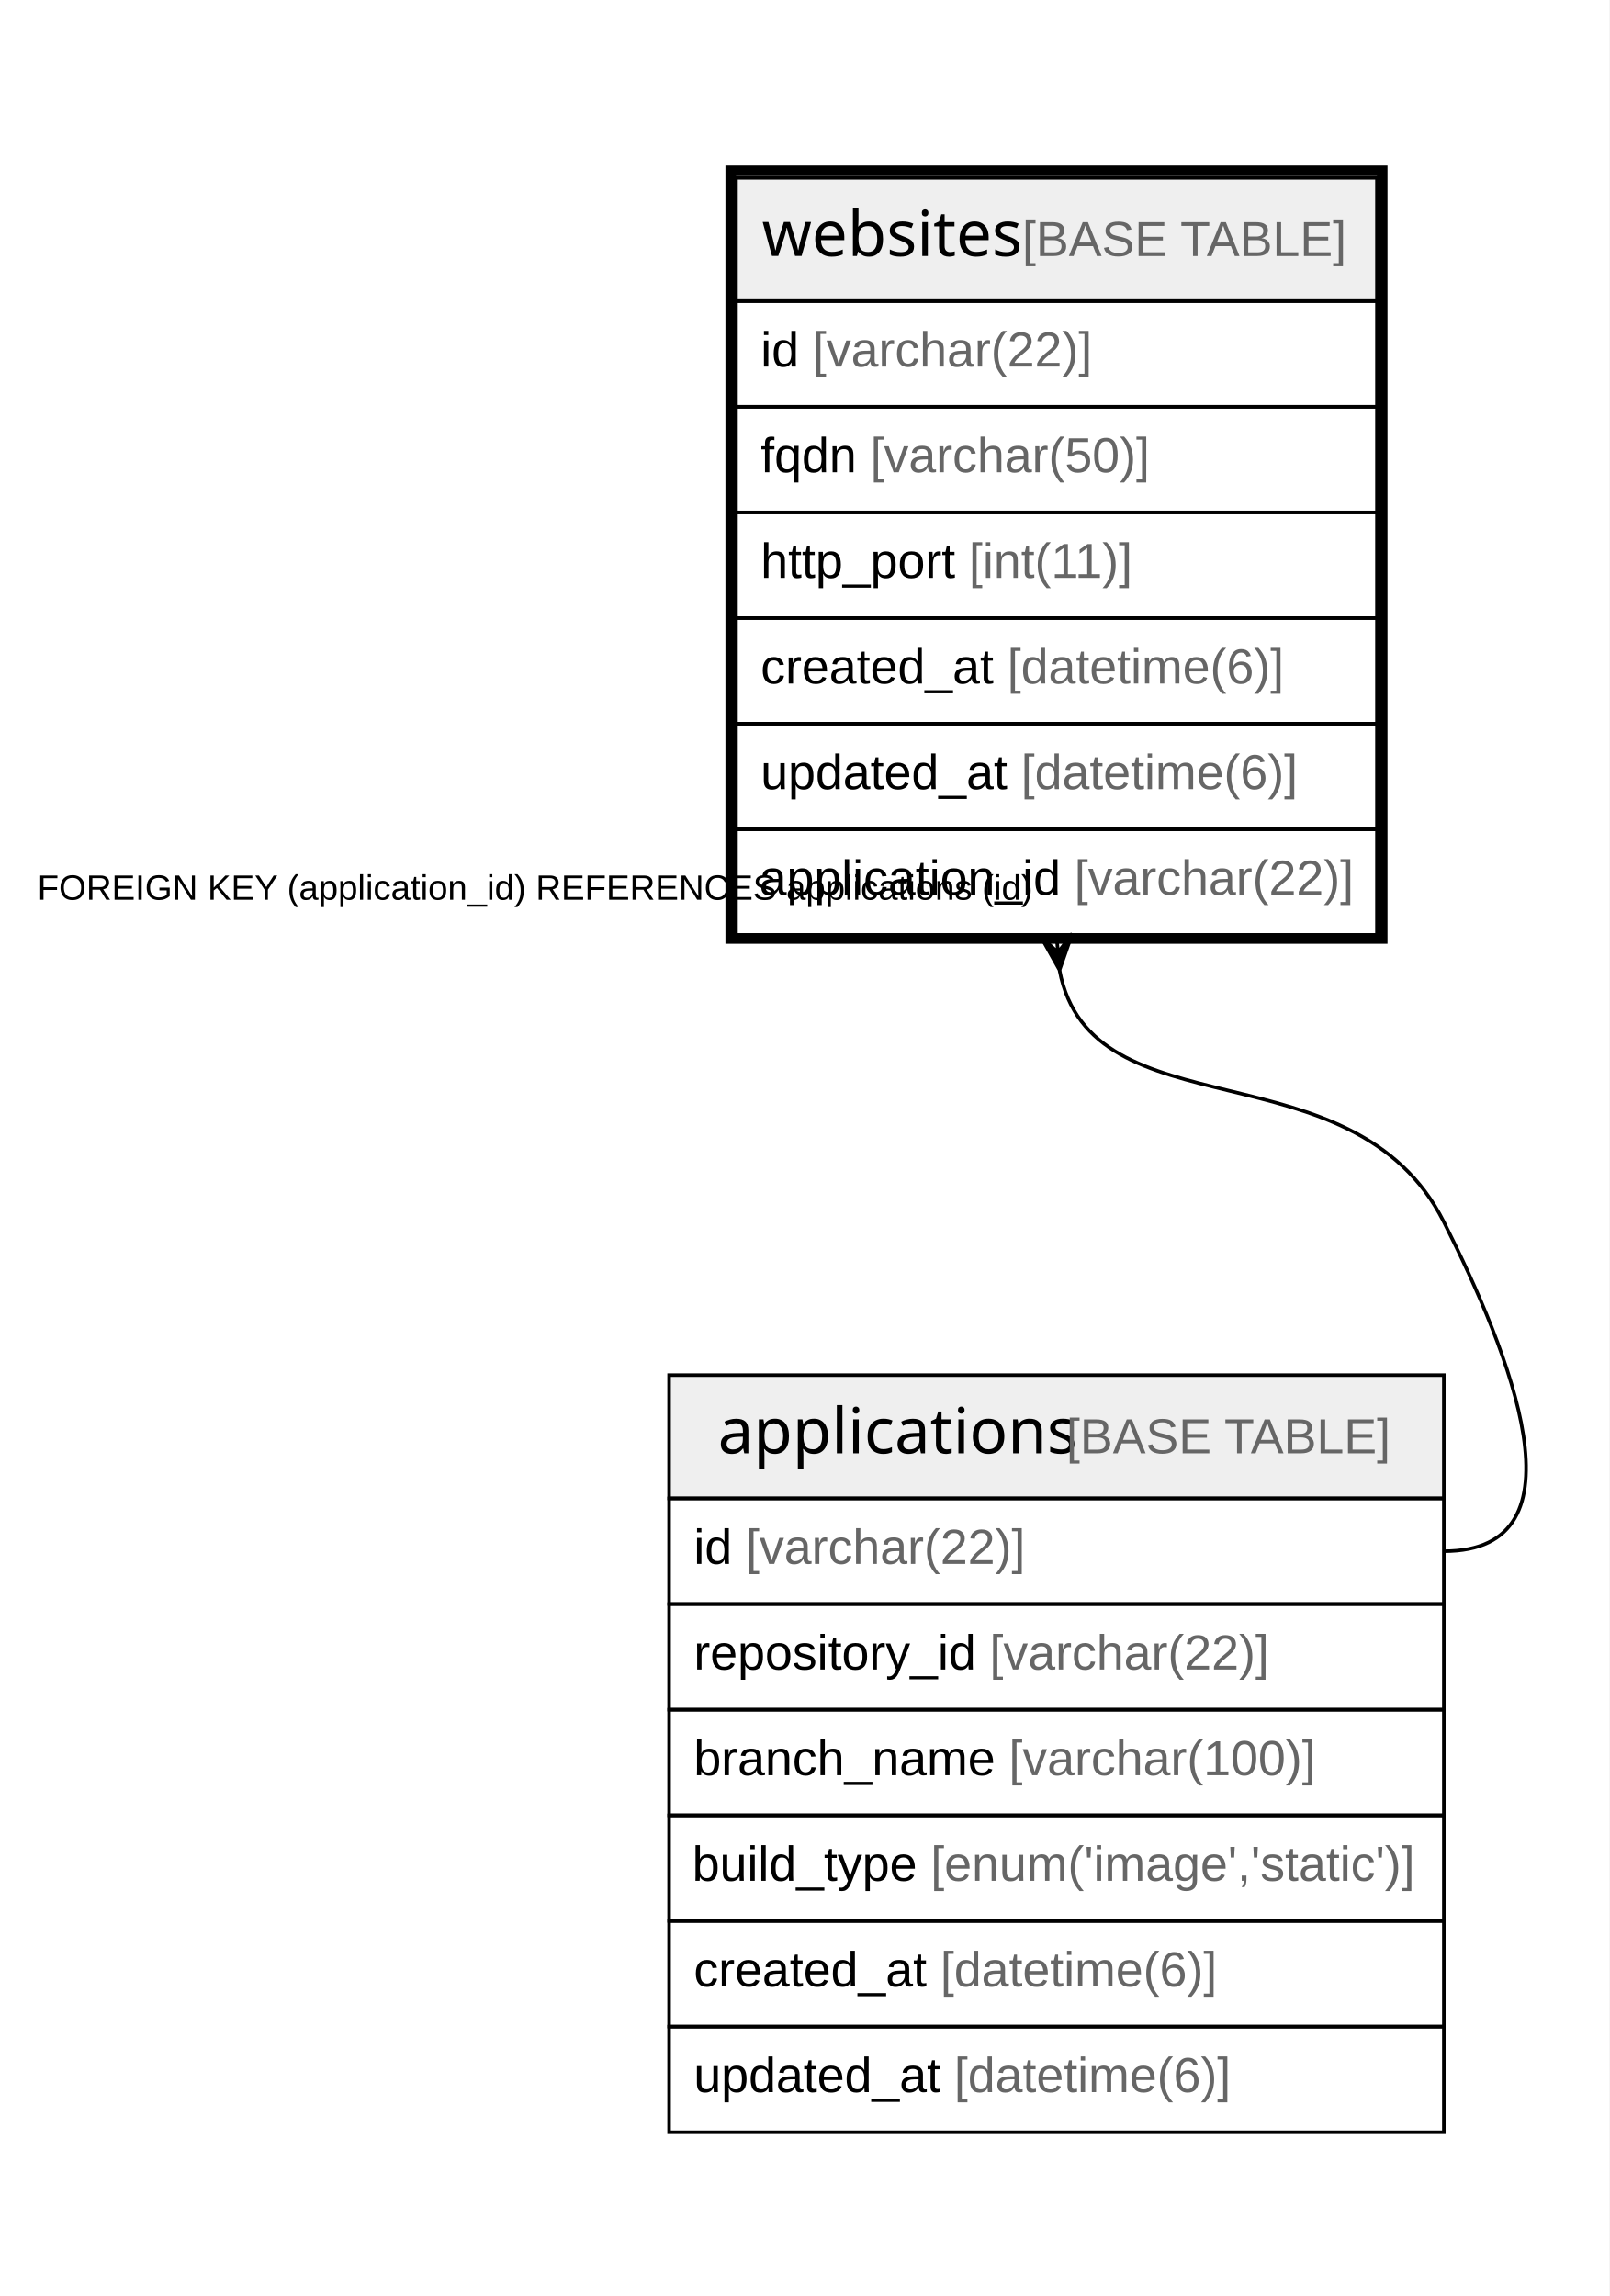
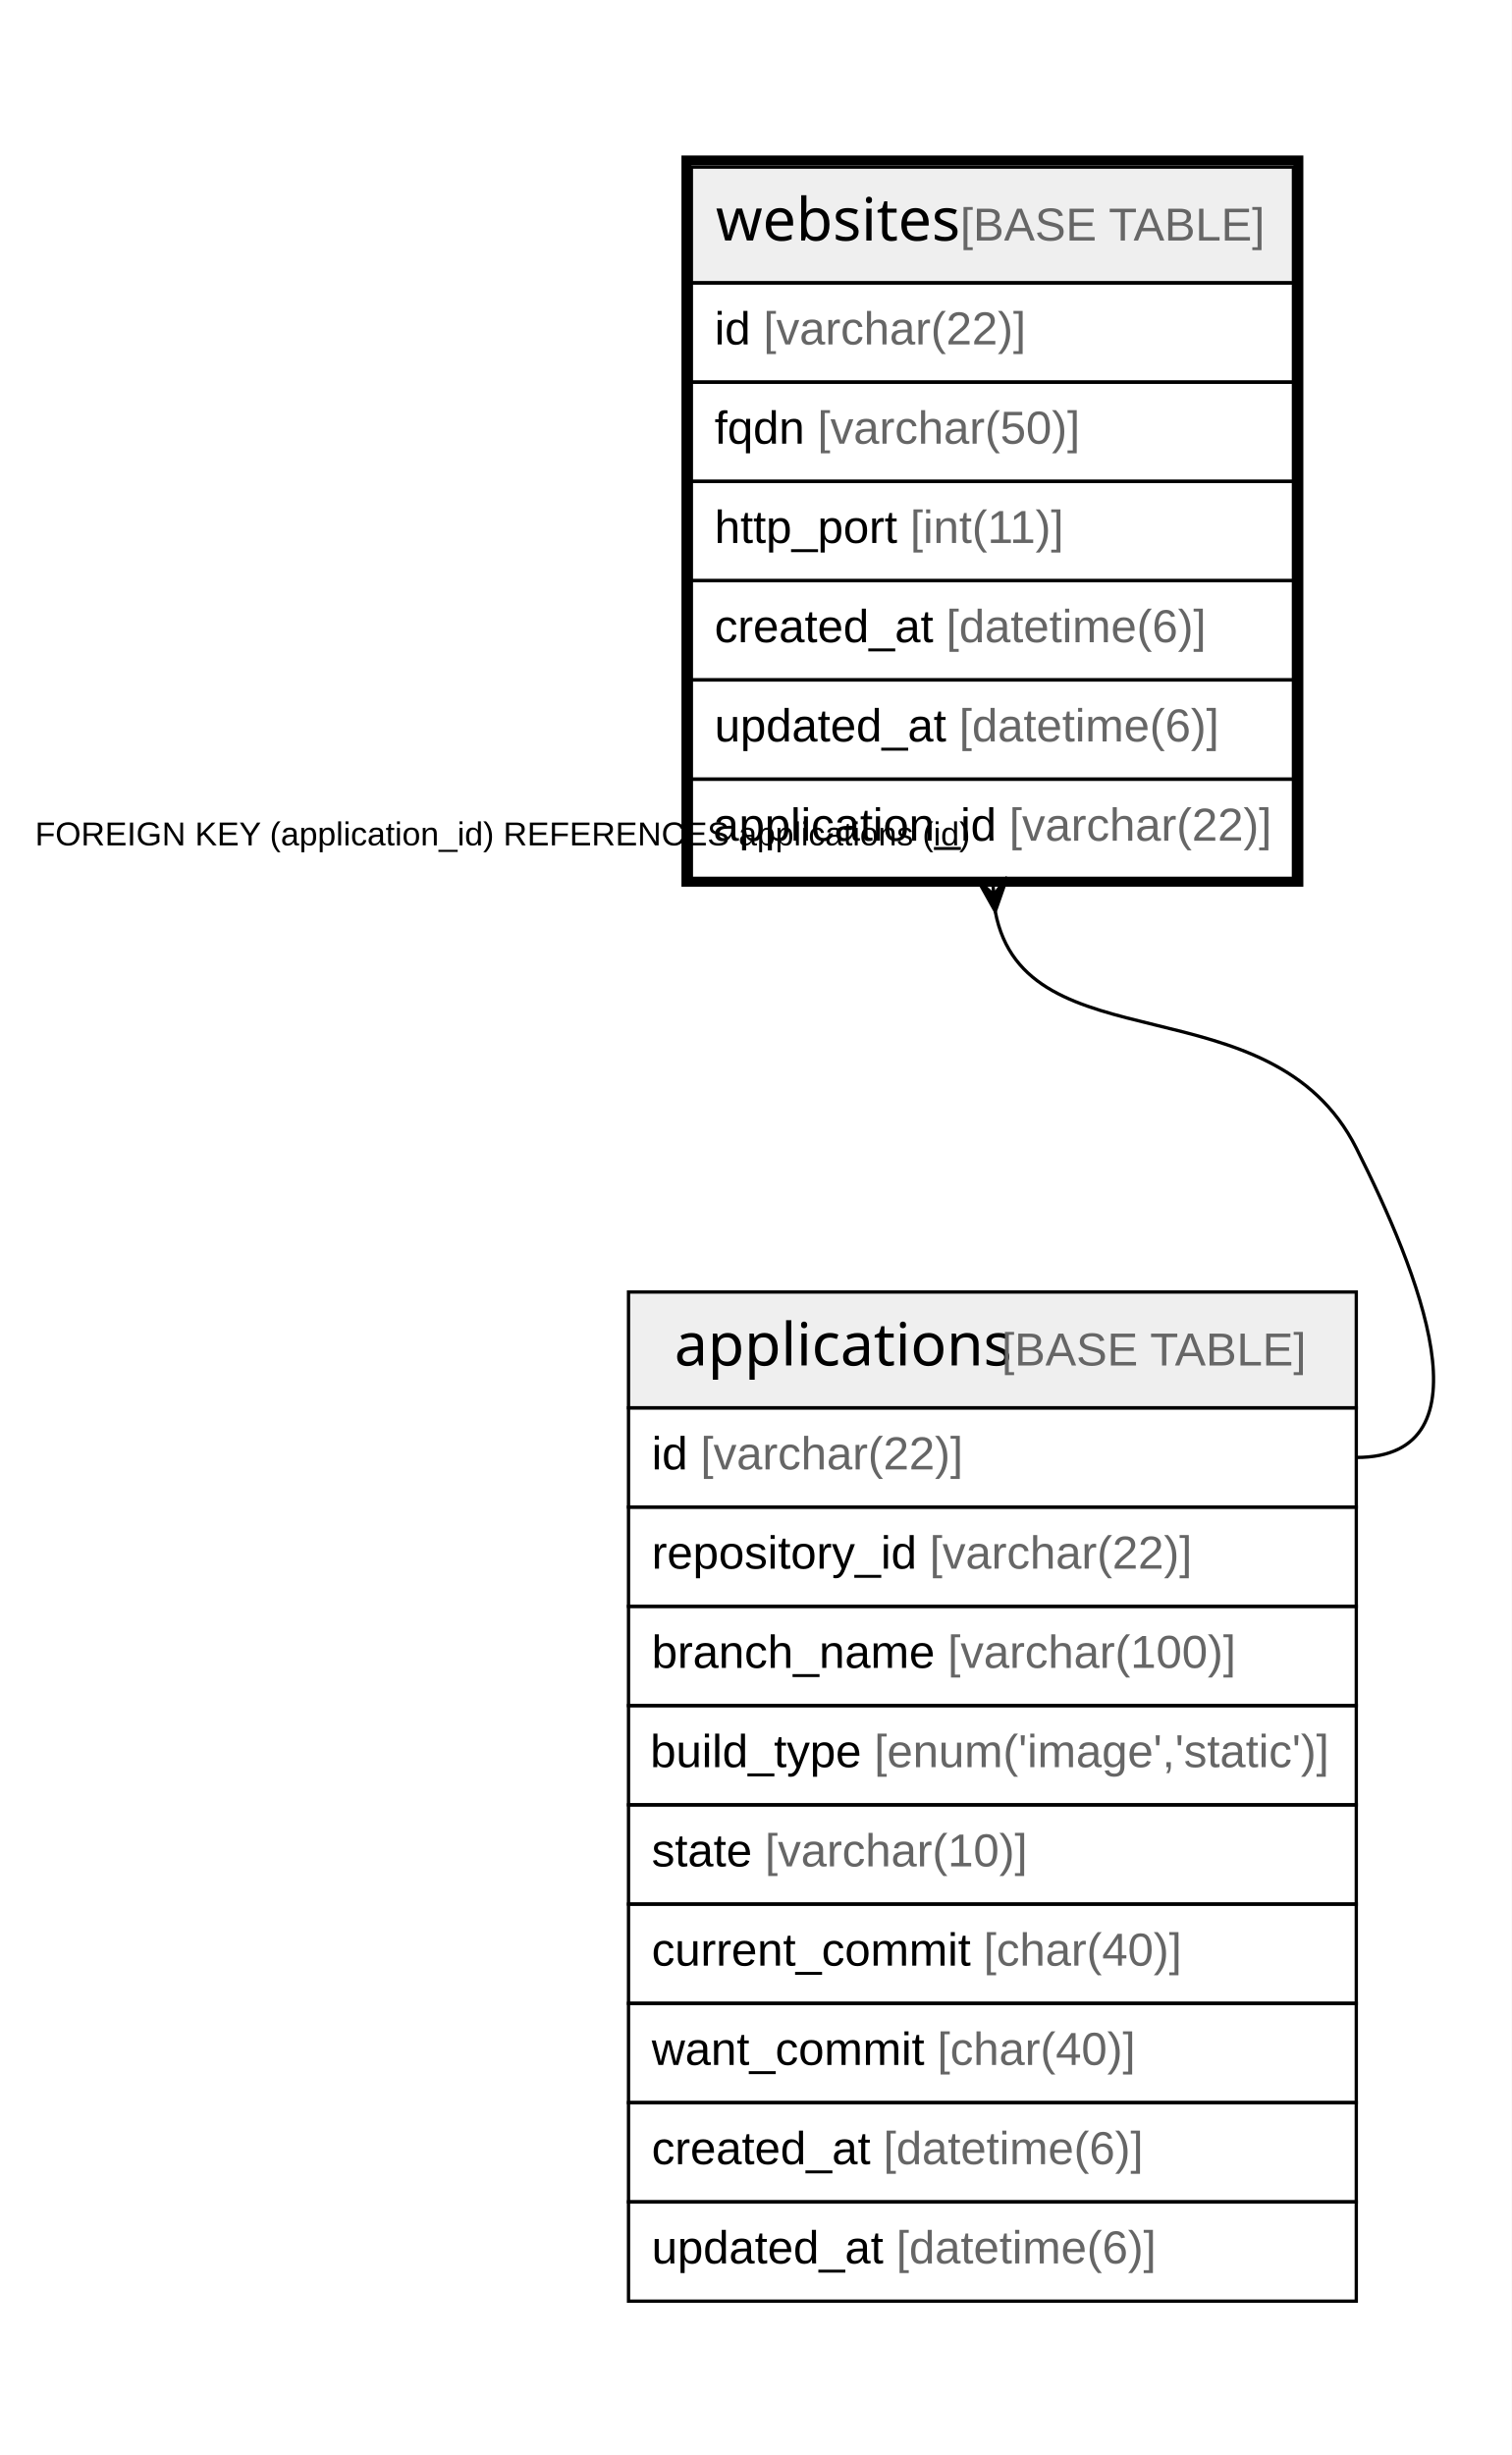
- <svg xmlns="http://www.w3.org/2000/svg" width="457pt" height="652pt" viewBox="0.00 0.00 457.00 652.00">
-   <g id="graph0" class="graph" transform="scale(1 1) rotate(0) translate(4 648)">
-     <polygon fill="#ffffff" stroke="transparent" points="-4,4 -4,-648 453,-648 453,4 -4,4" />
+ <svg xmlns="http://www.w3.org/2000/svg" width="457pt" height="742pt" viewBox="0.00 0.00 457.00 742.00">
+   <g id="graph0" class="graph" transform="scale(1 1) rotate(0) translate(4 738)">
+     <polygon fill="#ffffff" stroke="transparent" points="-4,4 -4,-738 453,-738 453,4 -4,4" />
    <g id="node1" class="node">
-       <polygon fill="#efefef" stroke="transparent" points="205,-562.5 205,-597.5 387,-597.5 387,-562.5 205,-562.5" />
-       <polygon fill="none" stroke="#000000" points="205,-562.5 205,-597.5 387,-597.5 387,-562.5 205,-562.5" />
-       <text text-anchor="start" x="212.369" y="-575.3" font-family="Arial Bold" font-size="18.00" fill="#000000">websites</text>
-       <text text-anchor="start" x="282.378" y="-575.3" font-family="Arial" font-size="14.00" fill="#000000"> </text>
-       <text text-anchor="start" x="286.268" y="-575.3" font-family="Arial" font-size="14.00" fill="#666666">[BASE TABLE]</text>
+       <polygon fill="#efefef" stroke="transparent" points="205,-652.5 205,-687.5 387,-687.5 387,-652.5 205,-652.5" />
+       <polygon fill="none" stroke="#000000" points="205,-652.5 205,-687.5 387,-687.5 387,-652.5 205,-652.5" />
+       <text text-anchor="start" x="212.369" y="-665.3" font-family="Arial Bold" font-size="18.00" fill="#000000">websites</text>
+       <text text-anchor="start" x="282.378" y="-665.3" font-family="Arial" font-size="14.00" fill="#000000"> </text>
+       <text text-anchor="start" x="286.268" y="-665.3" font-family="Arial" font-size="14.00" fill="#666666">[BASE TABLE]</text>
+       <polygon fill="none" stroke="#000000" points="205,-622.5 205,-652.5 387,-652.5 387,-622.5 205,-622.5" />
+       <text text-anchor="start" x="212" y="-633.9" font-family="Arial" font-size="14.00" fill="#000000">id </text>
+       <text text-anchor="start" x="226.78" y="-633.9" font-family="Arial" font-size="14.00" fill="#666666">[varchar(22)]</text>
+       <polygon fill="none" stroke="#000000" points="205,-592.5 205,-622.5 387,-622.5 387,-592.5 205,-592.5" />
+       <text text-anchor="start" x="212" y="-603.9" font-family="Arial" font-size="14.00" fill="#000000">fqdn </text>
+       <text text-anchor="start" x="243.129" y="-603.9" font-family="Arial" font-size="14.00" fill="#666666">[varchar(50)]</text>
+       <polygon fill="none" stroke="#000000" points="205,-562.5 205,-592.5 387,-592.5 387,-562.5 205,-562.5" />
+       <text text-anchor="start" x="212" y="-573.9" font-family="Arial" font-size="14.00" fill="#000000">http_port </text>
+       <text text-anchor="start" x="271.136" y="-573.9" font-family="Arial" font-size="14.00" fill="#666666">[int(11)]</text>
      <polygon fill="none" stroke="#000000" points="205,-532.5 205,-562.5 387,-562.5 387,-532.5 205,-532.5" />
-       <text text-anchor="start" x="212" y="-543.9" font-family="Arial" font-size="14.00" fill="#000000">id </text>
-       <text text-anchor="start" x="226.78" y="-543.9" font-family="Arial" font-size="14.00" fill="#666666">[varchar(22)]</text>
+       <text text-anchor="start" x="212" y="-543.9" font-family="Arial" font-size="14.00" fill="#000000">created_at </text>
+       <text text-anchor="start" x="282.028" y="-543.9" font-family="Arial" font-size="14.00" fill="#666666">[datetime(6)]</text>
      <polygon fill="none" stroke="#000000" points="205,-502.5 205,-532.5 387,-532.5 387,-502.5 205,-502.5" />
-       <text text-anchor="start" x="212" y="-513.9" font-family="Arial" font-size="14.00" fill="#000000">fqdn </text>
-       <text text-anchor="start" x="243.129" y="-513.9" font-family="Arial" font-size="14.00" fill="#666666">[varchar(50)]</text>
+       <text text-anchor="start" x="212" y="-513.9" font-family="Arial" font-size="14.00" fill="#000000">updated_at </text>
+       <text text-anchor="start" x="285.933" y="-513.9" font-family="Arial" font-size="14.00" fill="#666666">[datetime(6)]</text>
      <polygon fill="none" stroke="#000000" points="205,-472.5 205,-502.5 387,-502.5 387,-472.5 205,-472.5" />
-       <text text-anchor="start" x="212" y="-483.9" font-family="Arial" font-size="14.00" fill="#000000">http_port </text>
-       <text text-anchor="start" x="271.136" y="-483.9" font-family="Arial" font-size="14.00" fill="#666666">[int(11)]</text>
-       <polygon fill="none" stroke="#000000" points="205,-442.5 205,-472.5 387,-472.5 387,-442.5 205,-442.5" />
-       <text text-anchor="start" x="212" y="-453.9" font-family="Arial" font-size="14.00" fill="#000000">created_at </text>
-       <text text-anchor="start" x="282.028" y="-453.9" font-family="Arial" font-size="14.00" fill="#666666">[datetime(6)]</text>
-       <polygon fill="none" stroke="#000000" points="205,-412.5 205,-442.5 387,-442.5 387,-412.5 205,-412.5" />
-       <text text-anchor="start" x="212" y="-423.9" font-family="Arial" font-size="14.00" fill="#000000">updated_at </text>
-       <text text-anchor="start" x="285.933" y="-423.9" font-family="Arial" font-size="14.00" fill="#666666">[datetime(6)]</text>
-       <polygon fill="none" stroke="#000000" points="205,-382.5 205,-412.5 387,-412.5 387,-382.5 205,-382.5" />
-       <text text-anchor="start" x="211.597" y="-393.9" font-family="Arial" font-size="14.00" fill="#000000">application_id </text>
-       <text text-anchor="start" x="301.066" y="-393.9" font-family="Arial" font-size="14.00" fill="#666666">[varchar(22)]</text>
-       <polygon fill="none" stroke="#000000" stroke-width="3" points="203.5,-381.5 203.5,-599.5 388.5,-599.5 388.5,-381.5 203.5,-381.5" />
+       <text text-anchor="start" x="211.597" y="-483.9" font-family="Arial" font-size="14.00" fill="#000000">application_id </text>
+       <text text-anchor="start" x="301.066" y="-483.9" font-family="Arial" font-size="14.00" fill="#666666">[varchar(22)]</text>
+       <polygon fill="none" stroke="#000000" stroke-width="3" points="203.5,-471.5 203.5,-689.5 388.5,-689.5 388.5,-471.5 203.5,-471.5" />
    </g>
    <g id="node2" class="node">
-       <polygon fill="#efefef" stroke="transparent" points="186,-222.5 186,-257.5 406,-257.5 406,-222.5 186,-222.5" />
-       <polygon fill="none" stroke="#000000" points="186,-222.5 186,-257.5 406,-257.5 406,-222.5 186,-222.5" />
-       <text text-anchor="start" x="199.862" y="-235.3" font-family="Arial Bold" font-size="18.00" fill="#000000">applications</text>
-       <text text-anchor="start" x="294.884" y="-235.3" font-family="Arial" font-size="14.00" fill="#000000"> </text>
-       <text text-anchor="start" x="298.775" y="-235.3" font-family="Arial" font-size="14.00" fill="#666666">[BASE TABLE]</text>
+       <polygon fill="#efefef" stroke="transparent" points="186,-312.5 186,-347.5 406,-347.5 406,-312.5 186,-312.5" />
+       <polygon fill="none" stroke="#000000" points="186,-312.5 186,-347.5 406,-347.5 406,-312.5 186,-312.5" />
+       <text text-anchor="start" x="199.862" y="-325.3" font-family="Arial Bold" font-size="18.00" fill="#000000">applications</text>
+       <text text-anchor="start" x="294.884" y="-325.3" font-family="Arial" font-size="14.00" fill="#000000"> </text>
+       <text text-anchor="start" x="298.775" y="-325.3" font-family="Arial" font-size="14.00" fill="#666666">[BASE TABLE]</text>
+       <polygon fill="none" stroke="#000000" points="186,-282.5 186,-312.5 406,-312.5 406,-282.5 186,-282.5" />
+       <text text-anchor="start" x="193" y="-293.9" font-family="Arial" font-size="14.00" fill="#000000">id </text>
+       <text text-anchor="start" x="207.78" y="-293.9" font-family="Arial" font-size="14.00" fill="#666666">[varchar(22)]</text>
+       <polygon fill="none" stroke="#000000" points="186,-252.5 186,-282.5 406,-282.5 406,-252.5 186,-252.5" />
+       <text text-anchor="start" x="193" y="-263.9" font-family="Arial" font-size="14.00" fill="#000000">repository_id </text>
+       <text text-anchor="start" x="277.011" y="-263.9" font-family="Arial" font-size="14.00" fill="#666666">[varchar(22)]</text>
+       <polygon fill="none" stroke="#000000" points="186,-222.5 186,-252.5 406,-252.5 406,-222.5 186,-222.5" />
+       <text text-anchor="start" x="193" y="-233.9" font-family="Arial" font-size="14.00" fill="#000000">branch_name </text>
+       <text text-anchor="start" x="282.473" y="-233.9" font-family="Arial" font-size="14.00" fill="#666666">[varchar(100)]</text>
      <polygon fill="none" stroke="#000000" points="186,-192.5 186,-222.5 406,-222.5 406,-192.5 186,-192.5" />
-       <text text-anchor="start" x="193" y="-203.9" font-family="Arial" font-size="14.00" fill="#000000">id </text>
-       <text text-anchor="start" x="207.78" y="-203.9" font-family="Arial" font-size="14.00" fill="#666666">[varchar(22)]</text>
+       <text text-anchor="start" x="192.576" y="-203.9" font-family="Arial" font-size="14.00" fill="#000000">build_type </text>
+       <text text-anchor="start" x="260.266" y="-203.9" font-family="Arial" font-size="14.00" fill="#666666">[enum('image','static')]</text>
      <polygon fill="none" stroke="#000000" points="186,-162.5 186,-192.5 406,-192.5 406,-162.5 186,-162.5" />
-       <text text-anchor="start" x="193" y="-173.9" font-family="Arial" font-size="14.00" fill="#000000">repository_id </text>
-       <text text-anchor="start" x="277.011" y="-173.9" font-family="Arial" font-size="14.00" fill="#666666">[varchar(22)]</text>
+       <text text-anchor="start" x="193" y="-173.9" font-family="Arial" font-size="14.00" fill="#000000">state </text>
+       <text text-anchor="start" x="227.237" y="-173.9" font-family="Arial" font-size="14.00" fill="#666666">[varchar(10)]</text>
      <polygon fill="none" stroke="#000000" points="186,-132.5 186,-162.5 406,-162.5 406,-132.5 186,-132.5" />
-       <text text-anchor="start" x="193" y="-143.9" font-family="Arial" font-size="14.00" fill="#000000">branch_name </text>
-       <text text-anchor="start" x="282.473" y="-143.9" font-family="Arial" font-size="14.00" fill="#666666">[varchar(100)]</text>
+       <text text-anchor="start" x="193" y="-143.9" font-family="Arial" font-size="14.00" fill="#000000">current_commit </text>
+       <text text-anchor="start" x="293.334" y="-143.9" font-family="Arial" font-size="14.00" fill="#666666">[char(40)]</text>
      <polygon fill="none" stroke="#000000" points="186,-102.5 186,-132.5 406,-132.5 406,-102.5 186,-102.5" />
-       <text text-anchor="start" x="192.576" y="-113.9" font-family="Arial" font-size="14.00" fill="#000000">build_type </text>
-       <text text-anchor="start" x="260.266" y="-113.9" font-family="Arial" font-size="14.00" fill="#666666">[enum('image','static')]</text>
+       <text text-anchor="start" x="193" y="-113.9" font-family="Arial" font-size="14.00" fill="#000000">want_commit </text>
+       <text text-anchor="start" x="279.337" y="-113.9" font-family="Arial" font-size="14.00" fill="#666666">[char(40)]</text>
      <polygon fill="none" stroke="#000000" points="186,-72.5 186,-102.5 406,-102.5 406,-72.5 186,-72.5" />
      <text text-anchor="start" x="193" y="-83.9" font-family="Arial" font-size="14.00" fill="#000000">created_at </text>
      <text text-anchor="start" x="263.028" y="-83.9" font-family="Arial" font-size="14.00" fill="#666666">[datetime(6)]</text>
      <polygon fill="none" stroke="#000000" points="186,-42.5 186,-72.5 406,-72.5 406,-42.5 186,-42.5" />
      <text text-anchor="start" x="193" y="-53.9" font-family="Arial" font-size="14.00" fill="#000000">updated_at </text>
      <text text-anchor="start" x="266.933" y="-53.9" font-family="Arial" font-size="14.00" fill="#666666">[datetime(6)]</text>
    </g>
    <g id="edge1" class="edge">
-       <path fill="none" stroke="#000000" d="M296.878,-372.447C305.803,-325.411 380.287,-352.052 406,-301 424.693,-263.886 447.556,-207.5 406,-207.5" />
-       <polygon fill="#000000" stroke="#000000" points="296.87,-372.538 291.517,-382.108 296.435,-377.519 296,-382.5 296,-382.5 296,-382.5 296.435,-377.519 300.483,-382.892 296.87,-372.538 296.87,-372.538" />
-       <text text-anchor="start" x="6.602" y="-392.5" font-family="Arial" font-size="10.00" fill="#000000">FOREIGN KEY (application_id) REFERENCES applications (id)</text>
+       <path fill="none" stroke="#000000" d="M296.878,-462.447C305.803,-415.411 380.287,-442.052 406,-391 424.693,-353.886 447.556,-297.5 406,-297.5" />
+       <polygon fill="#000000" stroke="#000000" points="296.87,-462.538 291.517,-472.108 296.435,-467.519 296,-472.5 296,-472.5 296,-472.5 296.435,-467.519 300.483,-472.892 296.87,-462.538 296.87,-462.538" />
+       <text text-anchor="start" x="6.602" y="-482.5" font-family="Arial" font-size="10.00" fill="#000000">FOREIGN KEY (application_id) REFERENCES applications (id)</text>
    </g>
  </g>
</svg>
